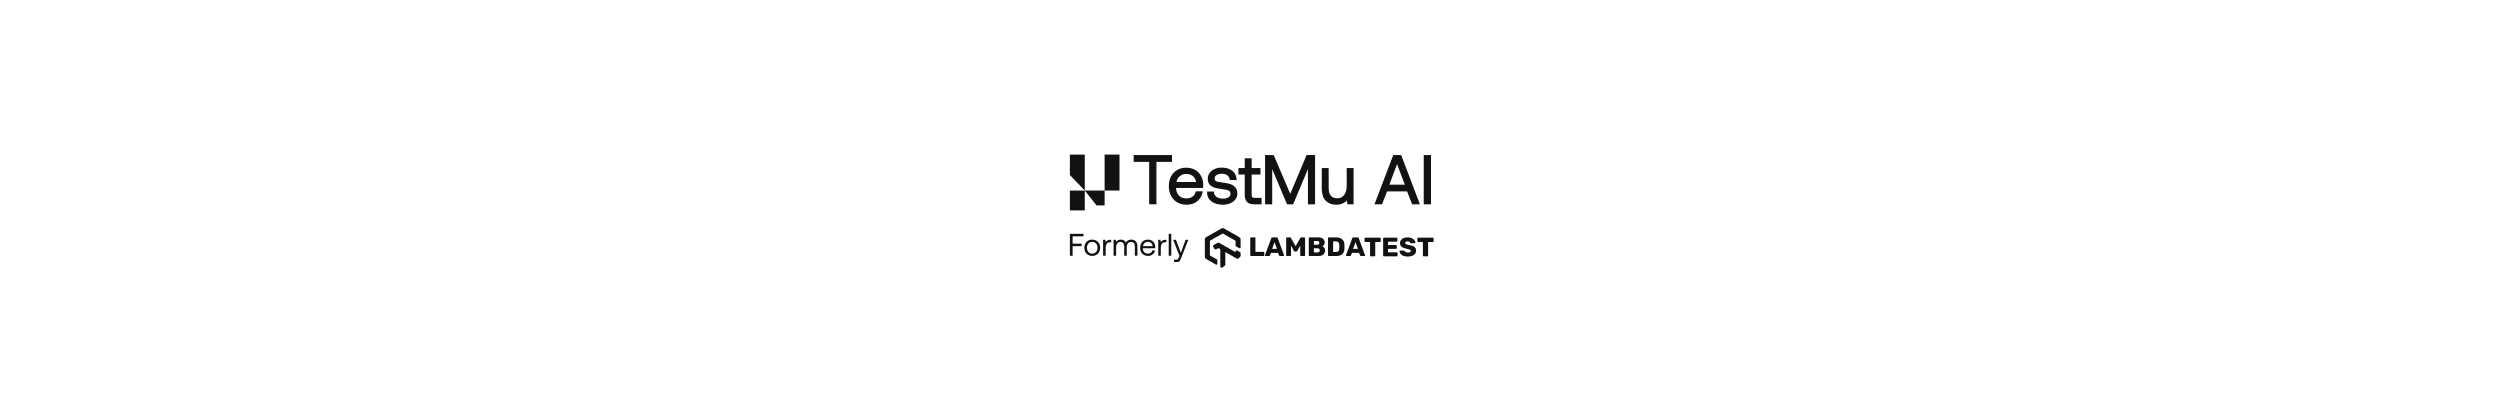
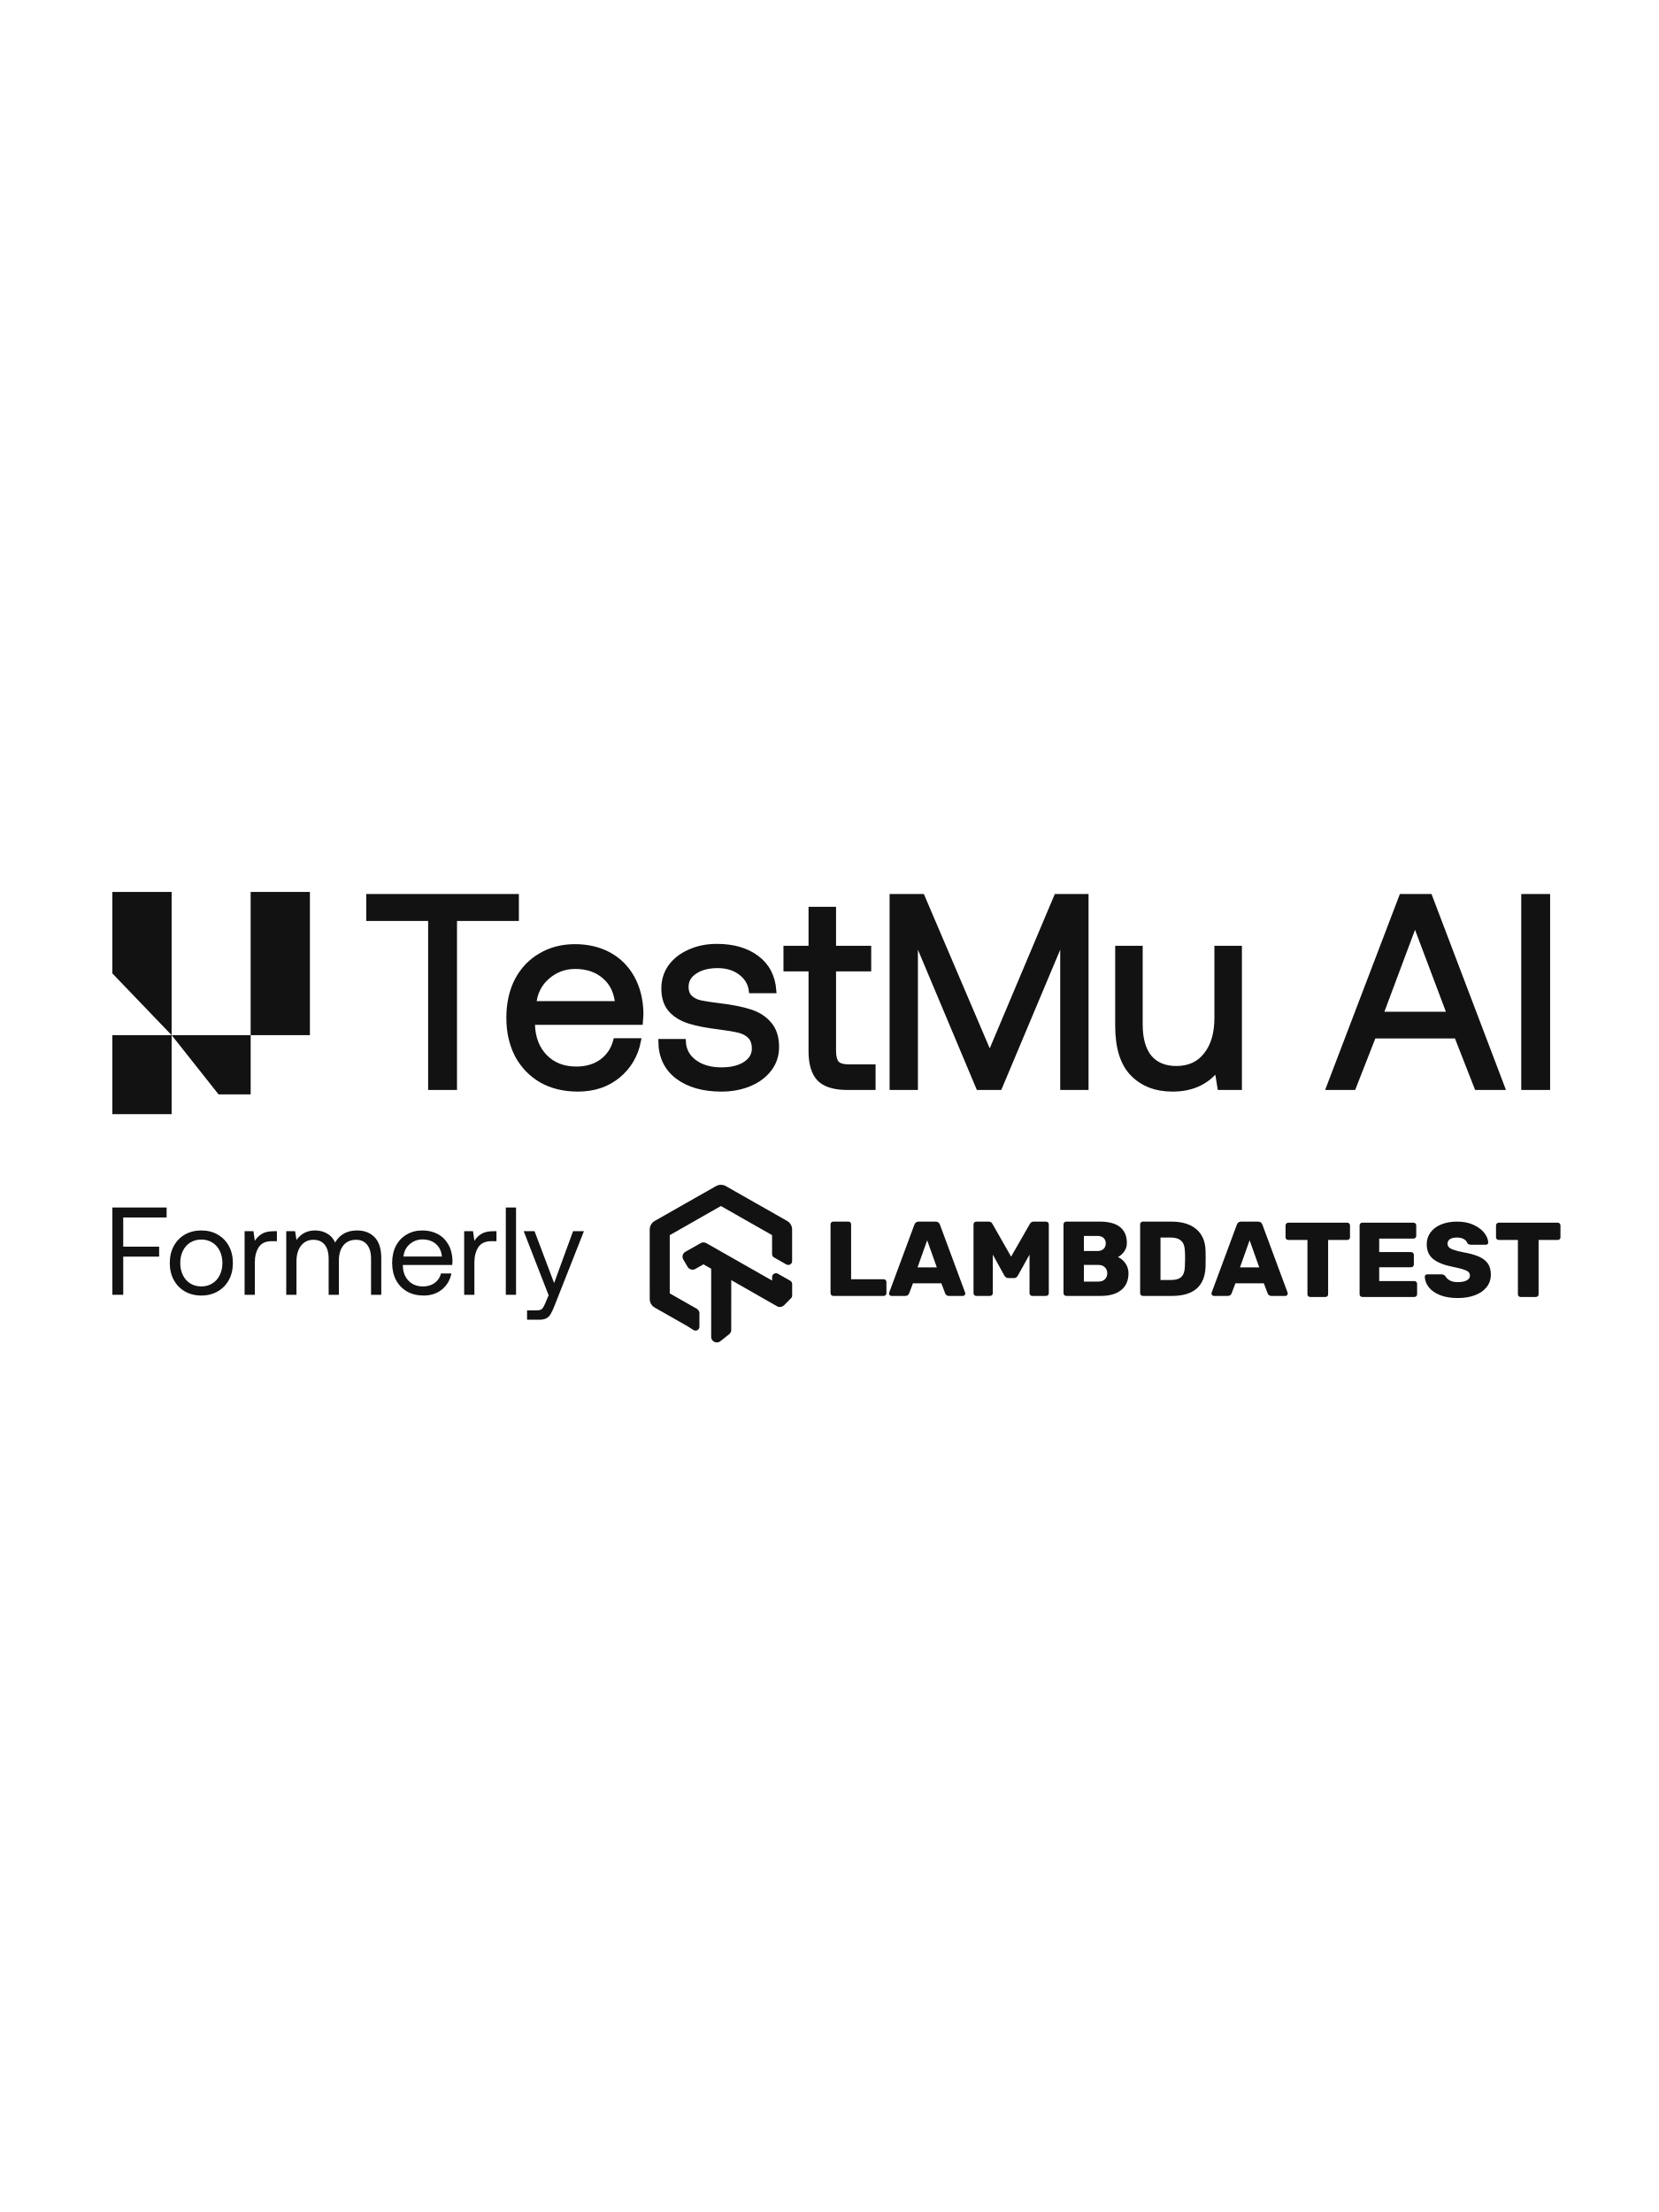
- <svg xmlns="http://www.w3.org/2000/svg" width="300" height="50" viewBox="0 0 620 620" fill="none">
+ <svg xmlns="http://www.w3.org/2000/svg" width="300" height="400" viewBox="0 0 620 620" fill="none">
  <path d="M115.818 230H93.672V283.52H115.818V230Z" fill="#121212" style="fill:#121212;fill:color(display-p3 0.071 0.071 0.071);fill-opacity:1;" />
  <path d="M64.139 230H41.992V260.451L64.139 283.52V230Z" fill="#121212" style="fill:#121212;fill:color(display-p3 0.071 0.071 0.071);fill-opacity:1;" />
  <path d="M64.139 283.521H41.992V313.049H64.139V283.521Z" fill="#121212" style="fill:#121212;fill:color(display-p3 0.071 0.071 0.071);fill-opacity:1;" />
  <path d="M93.68 283.521H64.151L81.684 305.667H93.68V283.521Z" fill="#121212" style="fill:#121212;fill:color(display-p3 0.071 0.071 0.071);fill-opacity:1;" />
  <path d="M137.84 231.737H192.95V239.886H169.826V303.043H160.964V239.886H137.84V231.737Z" fill="#121212" style="fill:#121212;fill:color(display-p3 0.071 0.071 0.071);fill-opacity:1;" />
  <path d="M190.197 277.067C190.197 271.77 191.215 267.118 193.253 263.112C195.358 259.105 198.278 256.015 202.013 253.842C205.748 251.601 210.027 250.48 214.848 250.48C219.602 250.48 223.813 251.465 227.48 253.434C231.147 255.404 234.033 258.256 236.139 261.991C238.244 265.726 239.364 270.107 239.5 275.132C239.5 275.879 239.432 277.067 239.296 278.697H198.957V279.41C199.093 284.504 200.655 288.578 203.643 291.634C206.631 294.69 210.536 296.218 215.358 296.218C219.093 296.218 222.251 295.301 224.831 293.468C227.48 291.566 229.246 288.952 230.128 285.624H238.583C237.565 290.921 235.018 295.268 230.943 298.663C226.869 301.991 221.877 303.655 215.969 303.655C210.808 303.655 206.292 302.568 202.421 300.395C198.55 298.154 195.528 295.03 193.355 291.023C191.249 286.948 190.197 282.297 190.197 277.067ZM230.842 271.77C230.434 267.356 228.77 263.927 225.85 261.482C222.998 259.037 219.365 257.815 214.95 257.815C211.012 257.815 207.548 259.105 204.56 261.686C201.572 264.266 199.874 267.628 199.467 271.77H230.842Z" fill="#121212" style="fill:#121212;fill:color(display-p3 0.071 0.071 0.071);fill-opacity:1;" />
  <path d="M255.352 285.93C255.488 289.054 256.846 291.6 259.427 293.57C262.076 295.539 265.471 296.524 269.614 296.524C273.281 296.524 276.235 295.811 278.476 294.385C280.785 292.891 281.939 290.955 281.939 288.578C281.939 286.541 281.396 284.979 280.31 283.892C279.223 282.806 277.797 282.059 276.031 281.651C274.333 281.244 271.889 280.836 268.697 280.429C264.215 279.886 260.548 279.173 257.695 278.29C254.843 277.407 252.534 276.015 250.768 274.113C249.003 272.144 248.12 269.461 248.12 266.066C248.12 263.01 248.969 260.293 250.666 257.916C252.432 255.54 254.809 253.706 257.797 252.416C260.785 251.057 264.147 250.378 267.882 250.378C273.994 250.378 278.951 251.805 282.754 254.657C286.625 257.509 288.765 261.584 289.172 266.881H280.819C280.479 264.164 279.155 261.923 276.846 260.158C274.537 258.392 271.651 257.509 268.188 257.509C264.656 257.509 261.804 258.256 259.631 259.75C257.458 261.176 256.371 263.078 256.371 265.455C256.371 267.22 256.88 268.579 257.899 269.529C258.918 270.48 260.208 271.125 261.77 271.465C263.4 271.804 265.845 272.178 269.104 272.585C273.654 273.129 277.389 273.876 280.31 274.826C283.298 275.777 285.675 277.305 287.44 279.41C289.274 281.516 290.191 284.368 290.191 287.967C290.191 291.091 289.274 293.841 287.44 296.218C285.607 298.595 283.128 300.429 280.004 301.719C276.88 303.009 273.417 303.655 269.614 303.655C262.823 303.655 257.356 302.093 253.213 298.969C249.138 295.845 247.067 291.498 246.999 285.93H255.352Z" fill="#121212" style="fill:#121212;fill:color(display-p3 0.071 0.071 0.071);fill-opacity:1;" />
  <path d="M303.13 258.731H293.758V251.091H303.13V236.525H311.483V251.091H324.624V258.731H311.483V289.393C311.483 291.566 311.891 293.128 312.706 294.079C313.588 294.962 315.082 295.403 317.188 295.403H326.254V303.043H316.678C311.789 303.043 308.291 301.957 306.186 299.784C304.149 297.61 303.13 294.181 303.13 289.495V258.731Z" fill="#121212" style="fill:#121212;fill:color(display-p3 0.071 0.071 0.071);fill-opacity:1;" />
  <path d="M333.419 231.737H344.624L369.887 290.921L394.844 231.737H405.846V303.043H397.187V246.813L373.554 303.043H365.71L342.077 246.813V303.043H333.419V231.737Z" fill="#121212" style="fill:#121212;fill:color(display-p3 0.071 0.071 0.071);fill-opacity:1;" />
  <path d="M463.164 251.091V303.043H455.931L454.811 296.116C450.872 301.142 445.337 303.655 438.207 303.655C432.027 303.655 427.069 301.753 423.334 297.95C419.599 294.147 417.731 288.171 417.731 280.022V251.091H426.084V279.512C426.084 284.877 427.239 288.986 429.548 291.838C431.925 294.622 435.286 296.015 439.633 296.015C444.386 296.015 448.088 294.317 450.736 290.921C453.453 287.526 454.811 282.908 454.811 277.067V251.091H463.164Z" fill="#121212" style="fill:#121212;fill:color(display-p3 0.071 0.071 0.071);fill-opacity:1;" />
  <path d="M496.627 303.043L523.825 231.737H534.318L561.414 303.043H551.94L544.402 283.791H513.333L505.795 303.043H496.627ZM515.982 275.743H541.754L528.817 241.414L515.982 275.743Z" fill="#121212" style="fill:#121212;fill:color(display-p3 0.071 0.071 0.071);fill-opacity:1;" />
  <path d="M569.482 231.737H578.345V303.043H569.482V231.737Z" fill="#121212" style="fill:#121212;fill:color(display-p3 0.071 0.071 0.071);fill-opacity:1;" />
  <path d="M137.84 231.737H192.95V239.886H169.826V303.043H160.964V239.886H137.84V231.737Z" stroke="#121212" style="stroke:#121212;stroke:color(display-p3 0.071 0.071 0.071);stroke-opacity:1;" stroke-width="1.927" />
  <path d="M190.197 277.067C190.197 271.77 191.215 267.118 193.253 263.112C195.358 259.105 198.278 256.015 202.013 253.842C205.748 251.601 210.027 250.48 214.848 250.48C219.602 250.48 223.813 251.465 227.48 253.434C231.147 255.404 234.033 258.256 236.139 261.991C238.244 265.726 239.364 270.107 239.5 275.132C239.5 275.879 239.432 277.067 239.296 278.697H198.957V279.41C199.093 284.504 200.655 288.578 203.643 291.634C206.631 294.69 210.536 296.218 215.358 296.218C219.093 296.218 222.251 295.301 224.831 293.468C227.48 291.566 229.246 288.952 230.128 285.624H238.583C237.565 290.921 235.018 295.268 230.943 298.663C226.869 301.991 221.877 303.655 215.969 303.655C210.808 303.655 206.292 302.568 202.421 300.395C198.55 298.154 195.528 295.03 193.355 291.023C191.249 286.948 190.197 282.297 190.197 277.067ZM230.842 271.77C230.434 267.356 228.77 263.927 225.85 261.482C222.998 259.037 219.365 257.815 214.95 257.815C211.012 257.815 207.548 259.105 204.56 261.686C201.572 264.266 199.874 267.628 199.467 271.77H230.842Z" stroke="#121212" style="stroke:#121212;stroke:color(display-p3 0.071 0.071 0.071);stroke-opacity:1;" stroke-width="1.927" />
  <path d="M255.352 285.93C255.488 289.054 256.846 291.6 259.427 293.57C262.076 295.539 265.471 296.524 269.614 296.524C273.281 296.524 276.235 295.811 278.476 294.385C280.785 292.891 281.939 290.955 281.939 288.578C281.939 286.541 281.396 284.979 280.31 283.892C279.223 282.806 277.797 282.059 276.031 281.651C274.333 281.244 271.889 280.836 268.697 280.429C264.215 279.886 260.548 279.173 257.695 278.29C254.843 277.407 252.534 276.015 250.768 274.113C249.003 272.144 248.12 269.461 248.12 266.066C248.12 263.01 248.969 260.293 250.666 257.916C252.432 255.54 254.809 253.706 257.797 252.416C260.785 251.057 264.147 250.378 267.882 250.378C273.994 250.378 278.951 251.805 282.754 254.657C286.625 257.509 288.765 261.584 289.172 266.881H280.819C280.479 264.164 279.155 261.923 276.846 260.158C274.537 258.392 271.651 257.509 268.188 257.509C264.656 257.509 261.804 258.256 259.631 259.75C257.458 261.176 256.371 263.078 256.371 265.455C256.371 267.22 256.88 268.579 257.899 269.529C258.918 270.48 260.208 271.125 261.77 271.465C263.4 271.804 265.845 272.178 269.104 272.585C273.654 273.129 277.389 273.876 280.31 274.826C283.298 275.777 285.675 277.305 287.44 279.41C289.274 281.516 290.191 284.368 290.191 287.967C290.191 291.091 289.274 293.841 287.44 296.218C285.607 298.595 283.128 300.429 280.004 301.719C276.88 303.009 273.417 303.655 269.614 303.655C262.823 303.655 257.356 302.093 253.213 298.969C249.138 295.845 247.067 291.498 246.999 285.93H255.352Z" stroke="#121212" style="stroke:#121212;stroke:color(display-p3 0.071 0.071 0.071);stroke-opacity:1;" stroke-width="1.927" />
  <path d="M303.13 258.731H293.758V251.091H303.13V236.525H311.483V251.091H324.624V258.731H311.483V289.393C311.483 291.566 311.891 293.128 312.706 294.079C313.588 294.962 315.082 295.403 317.188 295.403H326.254V303.043H316.678C311.789 303.043 308.291 301.957 306.186 299.784C304.149 297.61 303.13 294.181 303.13 289.495V258.731Z" stroke="#121212" style="stroke:#121212;stroke:color(display-p3 0.071 0.071 0.071);stroke-opacity:1;" stroke-width="1.927" />
  <path d="M333.419 231.737H344.624L369.887 290.921L394.844 231.737H405.846V303.043H397.187V246.813L373.554 303.043H365.71L342.077 246.813V303.043H333.419V231.737Z" stroke="#121212" style="stroke:#121212;stroke:color(display-p3 0.071 0.071 0.071);stroke-opacity:1;" stroke-width="1.927" />
  <path d="M463.164 251.091V303.043H455.931L454.811 296.116C450.872 301.142 445.337 303.655 438.207 303.655C432.027 303.655 427.069 301.753 423.334 297.95C419.599 294.147 417.731 288.171 417.731 280.022V251.091H426.084V279.512C426.084 284.877 427.239 288.986 429.548 291.838C431.925 294.622 435.286 296.015 439.633 296.015C444.386 296.015 448.088 294.317 450.736 290.921C453.453 287.526 454.811 282.908 454.811 277.067V251.091H463.164Z" stroke="#121212" style="stroke:#121212;stroke:color(display-p3 0.071 0.071 0.071);stroke-opacity:1;" stroke-width="1.927" />
  <path d="M496.627 303.043L523.825 231.737H534.318L561.414 303.043H551.94L544.402 283.791H513.333L505.795 303.043H496.627ZM515.982 275.743H541.754L528.817 241.414L515.982 275.743Z" stroke="#121212" style="stroke:#121212;stroke:color(display-p3 0.071 0.071 0.071);stroke-opacity:1;" stroke-width="1.927" />
  <path d="M569.482 231.737H578.345V303.043H569.482V231.737Z" stroke="#121212" style="stroke:#121212;stroke:color(display-p3 0.071 0.071 0.071);stroke-opacity:1;" stroke-width="1.927" />
  <path d="M42 347.933H62.272V351.661H46.054V362.566H59.476V366.294H46.054V380.555H42V347.933Z" fill="#121212" style="fill:#121212;fill:color(display-p3 0.071 0.071 0.071);fill-opacity:1;" />
  <path d="M75.239 380.835C72.94 380.835 70.889 380.322 69.087 379.297C67.317 378.271 65.934 376.842 64.94 375.009C63.946 373.176 63.448 371.063 63.448 368.671C63.448 366.279 63.946 364.166 64.94 362.333C65.934 360.5 67.317 359.071 69.087 358.046C70.889 357.02 72.94 356.508 75.239 356.508C77.538 356.508 79.573 357.02 81.344 358.046C83.146 359.071 84.544 360.5 85.538 362.333C86.533 364.166 87.03 366.279 87.03 368.671C87.03 371.063 86.533 373.176 85.538 375.009C84.544 376.842 83.146 378.271 81.344 379.297C79.573 380.322 77.538 380.835 75.239 380.835ZM75.239 377.433C76.793 377.433 78.16 377.06 79.34 376.314C80.552 375.568 81.484 374.528 82.136 373.192C82.789 371.856 83.115 370.349 83.115 368.671C83.115 366.993 82.789 365.487 82.136 364.151C81.484 362.815 80.552 361.774 79.34 361.028C78.16 360.282 76.793 359.91 75.239 359.91C73.686 359.91 72.303 360.282 71.091 361.028C69.911 361.774 68.994 362.815 68.342 364.151C67.689 365.487 67.363 366.993 67.363 368.671C67.363 370.349 67.689 371.856 68.342 373.192C68.994 374.528 69.911 375.568 71.091 376.314C72.303 377.06 73.686 377.433 75.239 377.433Z" fill="#121212" style="fill:#121212;fill:color(display-p3 0.071 0.071 0.071);fill-opacity:1;" />
  <path d="M103.482 356.787V360.516H101.571C99.303 360.516 97.672 361.277 96.678 362.799C95.715 364.321 95.233 366.201 95.233 368.438V380.555H91.412V356.787H94.721L95.233 360.376C95.917 359.288 96.802 358.418 97.89 357.766C98.977 357.113 100.484 356.787 102.41 356.787H103.482Z" fill="#121212" style="fill:#121212;fill:color(display-p3 0.071 0.071 0.071);fill-opacity:1;" />
  <path d="M133.494 356.508C136.166 356.508 138.325 357.346 139.972 359.024C141.65 360.702 142.488 363.312 142.488 366.854V380.555H138.667V367.087C138.667 364.787 138.17 363.032 137.176 361.82C136.212 360.609 134.83 360.003 133.028 360.003C131.04 360.003 129.471 360.702 128.321 362.1C127.203 363.498 126.643 365.409 126.643 367.832V380.555H122.822V367.087C122.822 364.787 122.325 363.032 121.331 361.82C120.336 360.609 118.923 360.003 117.09 360.003C115.163 360.003 113.625 360.749 112.476 362.24C111.357 363.7 110.798 365.626 110.798 368.019V380.555H106.977V356.787H110.286L110.798 360.049C112.507 357.688 114.822 356.508 117.742 356.508C119.451 356.508 120.958 356.896 122.263 357.673C123.599 358.418 124.593 359.537 125.245 361.028C126.954 358.014 129.704 356.508 133.494 356.508Z" fill="#121212" style="fill:#121212;fill:color(display-p3 0.071 0.071 0.071);fill-opacity:1;" />
  <path d="M146.552 368.671C146.552 366.248 147.018 364.12 147.95 362.286C148.913 360.453 150.249 359.04 151.958 358.046C153.666 357.02 155.624 356.508 157.83 356.508C160.004 356.508 161.931 356.958 163.608 357.859C165.286 358.76 166.607 360.065 167.57 361.774C168.533 363.483 169.046 365.487 169.108 367.786C169.108 368.127 169.077 368.671 169.014 369.417H150.56V369.743C150.622 372.073 151.336 373.937 152.703 375.335C154.07 376.733 155.857 377.433 158.063 377.433C159.771 377.433 161.216 377.013 162.397 376.174C163.608 375.304 164.416 374.108 164.82 372.586H168.688C168.222 375.009 167.057 376.998 165.193 378.551C163.329 380.073 161.045 380.835 158.342 380.835C155.981 380.835 153.915 380.337 152.144 379.343C150.373 378.318 148.991 376.889 147.996 375.056C147.033 373.192 146.552 371.063 146.552 368.671ZM165.146 366.248C164.96 364.228 164.199 362.659 162.863 361.541C161.558 360.422 159.896 359.863 157.876 359.863C156.074 359.863 154.49 360.453 153.123 361.634C151.756 362.815 150.979 364.353 150.793 366.248H165.146Z" fill="#121212" style="fill:#121212;fill:color(display-p3 0.071 0.071 0.071);fill-opacity:1;" />
  <path d="M185.539 356.787V360.516H183.628C181.36 360.516 179.729 361.277 178.734 362.799C177.771 364.321 177.29 366.201 177.29 368.438V380.555H173.468V356.787H176.777L177.29 360.376C177.973 359.288 178.859 358.418 179.946 357.766C181.034 357.113 182.54 356.787 184.467 356.787H185.539Z" fill="#121212" style="fill:#121212;fill:color(display-p3 0.071 0.071 0.071);fill-opacity:1;" />
  <path d="M189.033 347.933H192.855V380.555H189.033V347.933Z" fill="#121212" style="fill:#121212;fill:color(display-p3 0.071 0.071 0.071);fill-opacity:1;" />
  <path d="M199.768 356.787L207.084 376.174L214.168 356.787H218.222L207.271 384.563C206.711 385.992 206.214 387.064 205.779 387.778C205.344 388.493 204.801 389.021 204.148 389.363C203.496 389.705 202.626 389.876 201.538 389.876H196.971V386.38H200.373C201.119 386.38 201.678 386.303 202.051 386.147C202.424 385.992 202.719 385.728 202.937 385.355C203.185 385.013 203.48 384.423 203.822 383.584L205.034 380.741L195.713 356.787H199.768Z" fill="#121212" style="fill:#121212;fill:color(display-p3 0.071 0.071 0.071);fill-opacity:1;" />
  <path d="M261.679 361.356C262.353 360.884 263.247 360.841 263.971 361.253L264.77 361.711L288.556 375.237V373.911C288.556 372.819 289.756 372.138 290.717 372.682L295.32 375.291C295.767 375.544 296.043 376.013 296.043 376.52V380.84C296.043 381.21 295.896 381.566 295.633 381.832L293.462 384.008C292.648 385.032 291.454 385.44 290.388 384.836L273.281 375.077L273.277 393.49C273.337 394.181 273.047 394.857 272.496 395.294C271.957 395.723 271.957 395.723 269.342 397.801C268.95 398.159 268.436 398.358 267.899 398.358C266.729 398.358 265.78 397.424 265.78 396.272L265.783 370.811L262.9 369.171L261.443 369.996C261.374 370.044 261.398 370.03 259.928 370.865C258.891 371.462 257.585 371.146 256.988 370.134C256.847 369.893 256.847 369.893 256.177 368.754L255.372 367.387C254.769 366.364 255.091 365.081 256.12 364.496C256.372 364.354 256.372 364.353 257.535 363.696L261.046 361.708L261.679 361.356ZM269.599 339.455C270.293 339.488 270.979 339.712 271.459 340.048L282.129 346.117L282.72 346.445C282.762 346.469 286.321 348.494 293.565 352.616L294.157 352.949C294.737 353.279 295.211 353.75 295.54 354.319C295.864 354.882 296.034 355.522 296.028 356.16L296.03 367.983C296.03 369.076 294.828 369.758 293.866 369.212L289.263 366.592C288.817 366.339 288.543 365.871 288.543 365.365V358.26L279.17 352.926C279.089 352.887 278.906 352.785 278.399 352.496L269.421 347.381L260.08 352.691C259.991 352.749 259.99 352.749 259.937 352.783C259.901 352.804 259.275 353.162 259.275 353.162L250.301 358.261V380.026L259.679 385.362C259.739 385.392 259.868 385.465 260.465 385.803L260.658 385.972L260.818 386.183C261.173 386.45 261.385 386.866 261.385 387.31V392.524C261.385 393.628 260.159 394.309 259.183 393.729L256.719 392.172L256.129 391.845C256.083 391.82 252.675 389.88 245.275 385.67L244.688 385.338C244.108 385.009 243.632 384.537 243.304 383.968C242.979 383.404 242.809 382.764 242.815 382.128L242.812 369.144V356.139C242.812 355.449 243.011 354.774 243.38 354.195C243.745 353.614 244.273 353.137 244.822 352.876L255.527 346.787L256.111 346.45C256.306 346.34 256.306 346.34 256.701 346.119L266.955 340.293L267.554 339.944C268.178 339.59 268.883 339.422 269.599 339.455Z" fill="#121212" style="fill:#121212;fill:color(display-p3 0.071 0.071 0.071);fill-opacity:1;" />
  <path fill-rule="evenodd" clip-rule="evenodd" d="M311.399 380.976C311.129 380.976 310.893 380.877 310.691 380.679C310.489 380.481 310.387 380.249 310.387 379.985V354.196C310.387 353.906 310.489 353.668 310.691 353.483C310.893 353.297 311.129 353.205 311.399 353.205H317.066C317.363 353.205 317.606 353.297 317.795 353.483C317.984 353.668 318.078 353.906 318.078 354.196V374.748H330.222C330.518 374.748 330.768 374.847 330.97 375.045C331.173 375.244 331.274 375.488 331.274 375.779V379.985C331.274 380.276 331.173 380.514 330.97 380.699C330.768 380.884 330.518 380.976 330.222 380.976H311.399ZM333.097 380.976C332.881 380.976 332.685 380.891 332.51 380.718C332.334 380.546 332.247 380.355 332.247 380.143C332.247 379.985 332.261 379.866 332.288 379.786L341.719 354.355C341.989 353.588 342.529 353.205 343.338 353.205H349.653C350.462 353.205 351.002 353.588 351.272 354.355L360.704 379.786C360.731 379.866 360.744 379.985 360.744 380.143C360.744 380.355 360.656 380.546 360.481 380.718C360.306 380.891 360.11 380.976 359.894 380.976H354.631C353.984 380.976 353.525 380.685 353.256 380.103L351.798 376.255H341.193L339.736 380.103C339.466 380.685 339.007 380.976 338.359 380.976H333.097ZM342.901 370.307H350.106L346.504 360.189L342.901 370.307ZM364.876 380.976C364.58 380.976 364.33 380.884 364.128 380.699C363.926 380.514 363.824 380.276 363.824 379.985V354.236C363.824 353.945 363.926 353.7 364.128 353.502C364.33 353.304 364.58 353.205 364.876 353.205H369.451C370.125 353.205 370.611 353.496 370.908 354.077L377.87 366.297L384.873 354.077C385.17 353.496 385.656 353.205 386.33 353.205H390.904C391.201 353.205 391.451 353.304 391.653 353.502C391.855 353.7 391.957 353.945 391.957 354.236V379.985C391.957 380.276 391.855 380.514 391.653 380.699C391.451 380.884 391.201 380.976 390.904 380.976H385.763C385.494 380.976 385.258 380.877 385.055 380.679C384.853 380.481 384.752 380.249 384.752 379.985V365.543L380.38 373.399C380.029 374.007 379.557 374.311 378.963 374.311H376.777C376.237 374.311 375.765 374.007 375.361 373.399L371.029 365.543V379.985C371.029 380.276 370.928 380.514 370.726 380.699C370.523 380.884 370.274 380.976 369.977 380.976H364.876ZM398.464 380.976C398.194 380.976 397.958 380.877 397.756 380.679C397.553 380.481 397.452 380.249 397.452 379.985V354.236C397.452 353.945 397.546 353.7 397.735 353.502C397.924 353.304 398.168 353.205 398.464 353.205H410.972C414.399 353.205 416.949 353.892 418.623 355.268C420.296 356.643 421.132 358.6 421.132 361.139C421.132 362.409 420.788 363.507 420.1 364.432C419.412 365.358 418.649 366.033 417.813 366.456C418.92 366.932 419.85 367.719 420.606 368.816C421.362 369.914 421.74 371.151 421.74 372.526C421.74 375.197 420.842 377.274 419.048 378.755C417.253 380.236 414.683 380.976 411.336 380.976H398.464ZM410.126 364.191C411.124 364.191 411.893 363.927 412.433 363.398C412.972 362.869 413.242 362.182 413.242 361.336C413.242 360.516 412.979 359.849 412.453 359.333C411.927 358.817 411.152 358.56 410.126 358.56H405.069V364.191H410.126ZM410.491 375.617C411.543 375.617 412.359 375.32 412.939 374.725C413.518 374.13 413.809 373.397 413.809 372.524C413.809 371.625 413.512 370.878 412.918 370.283C412.325 369.689 411.516 369.391 410.491 369.391H405.069V375.617H410.491ZM427.102 380.976C426.832 380.976 426.596 380.877 426.394 380.679C426.191 380.481 426.09 380.249 426.09 379.985V354.236C426.09 353.945 426.185 353.7 426.373 353.502C426.562 353.304 426.805 353.205 427.102 353.205H437.748C441.742 353.205 444.845 354.137 447.058 356.002C449.271 357.866 450.432 360.544 450.539 364.036C450.566 364.803 450.58 365.821 450.58 367.091C450.58 368.36 450.566 369.365 450.539 370.106C450.269 377.353 446.073 380.976 437.95 380.976H427.102ZM437.75 375.023C439.45 375.023 440.705 374.626 441.515 373.833C442.324 373.04 442.756 371.769 442.81 370.024C442.864 369.257 442.891 368.265 442.891 367.048C442.891 365.831 442.864 364.853 442.81 364.112C442.756 362.42 442.29 361.17 441.414 360.363C440.536 359.556 439.248 359.153 437.548 359.153H433.702V375.023H437.75ZM453.61 380.976C453.394 380.976 453.199 380.891 453.023 380.718C452.847 380.546 452.76 380.355 452.76 380.143C452.76 379.985 452.773 379.866 452.8 379.786L462.231 354.355C462.502 353.588 463.042 353.205 463.851 353.205H470.166C470.976 353.205 471.515 353.588 471.785 354.355L481.216 379.786C481.244 379.866 481.256 379.985 481.256 380.143C481.256 380.355 481.169 380.546 480.994 380.718C480.819 380.891 480.623 380.976 480.407 380.976H475.145C474.497 380.976 474.038 380.685 473.768 380.103L472.311 376.255H461.705L460.248 380.103C459.979 380.685 459.52 380.976 458.873 380.976H453.61ZM463.404 370.307H470.609L467.007 360.189L463.404 370.307Z" fill="#121212" style="fill:#121212;fill:color(display-p3 0.071 0.071 0.071);fill-opacity:1;" />
  <path fill-rule="evenodd" clip-rule="evenodd" d="M489.669 381.373C489.372 381.373 489.123 381.281 488.92 381.096C488.717 380.911 488.616 380.673 488.616 380.382V360.068H481.492C481.195 360.068 480.946 359.976 480.743 359.791C480.541 359.605 480.439 359.368 480.439 359.077V354.633C480.439 354.342 480.541 354.097 480.743 353.899C480.946 353.701 481.195 353.602 481.492 353.602H503.472C503.768 353.602 504.018 353.701 504.221 353.899C504.423 354.097 504.524 354.342 504.524 354.633V359.077C504.524 359.368 504.423 359.605 504.221 359.791C504.018 359.976 503.768 360.068 503.472 360.068H496.348V380.382C496.348 380.673 496.246 380.911 496.044 381.096C495.842 381.281 495.592 381.373 495.296 381.373H489.669ZM509.117 381.373C508.848 381.373 508.611 381.274 508.409 381.076C508.207 380.878 508.105 380.646 508.105 380.382V354.633C508.105 354.342 508.2 354.097 508.389 353.899C508.578 353.701 508.821 353.602 509.117 353.602H528.223C528.52 353.602 528.77 353.701 528.972 353.899C529.175 354.097 529.276 354.342 529.276 354.633V358.561C529.276 358.852 529.175 359.09 528.972 359.275C528.77 359.46 528.52 359.553 528.223 359.553H515.433V364.591H527.333C527.63 364.591 527.879 364.691 528.082 364.889C528.285 365.087 528.385 365.332 528.385 365.623V369.233C528.385 369.524 528.285 369.769 528.082 369.967C527.879 370.165 527.63 370.265 527.333 370.265H515.433V375.422H528.547C528.844 375.422 529.094 375.522 529.296 375.72C529.498 375.918 529.6 376.163 529.6 376.454V380.382C529.6 380.673 529.498 380.911 529.296 381.096C529.094 381.281 528.844 381.373 528.547 381.373H509.117ZM544.811 381.771C542.194 381.771 539.968 381.401 538.132 380.66C536.298 379.92 534.908 378.941 533.963 377.724C533.019 376.508 532.52 375.185 532.466 373.757C532.466 373.519 532.553 373.32 532.729 373.162C532.904 373.003 533.113 372.924 533.356 372.924H538.74C539.063 372.924 539.326 372.977 539.529 373.083C539.732 373.188 539.954 373.373 540.197 373.638C540.548 374.272 541.094 374.795 541.836 375.205C542.579 375.615 543.57 375.82 544.811 375.82C546.269 375.82 547.389 375.602 548.171 375.166C548.954 374.729 549.345 374.128 549.345 373.36C549.345 372.805 549.143 372.349 548.738 371.992C548.333 371.634 547.686 371.317 546.795 371.039C545.905 370.762 544.623 370.451 542.949 370.107C539.685 369.472 537.242 368.507 535.623 367.211C534.004 365.915 533.195 364.063 533.195 361.657C533.195 360.017 533.659 358.555 534.591 357.272C535.521 355.989 536.844 354.991 538.557 354.277C540.271 353.563 542.262 353.206 544.528 353.206C546.903 353.206 548.961 353.609 550.701 354.416C552.442 355.223 553.778 356.228 554.709 357.431C555.64 358.635 556.132 359.818 556.186 360.982C556.186 361.22 556.105 361.425 555.943 361.597C555.781 361.769 555.579 361.855 555.336 361.855H549.669C549.075 361.855 548.616 361.617 548.293 361.14C548.13 360.585 547.713 360.116 547.038 359.732C546.364 359.349 545.527 359.157 544.528 359.157C543.395 359.157 542.517 359.356 541.897 359.752C541.276 360.149 540.966 360.731 540.966 361.498C540.966 362.265 541.371 362.867 542.181 363.303C542.99 363.74 544.502 364.182 546.714 364.632C549.251 365.081 551.268 365.644 552.765 366.318C554.263 366.992 555.369 367.866 556.085 368.936C556.8 370.008 557.157 371.364 557.157 373.003C557.157 374.802 556.631 376.362 555.579 377.685C554.527 379.007 553.069 380.019 551.207 380.72C549.345 381.421 547.213 381.771 544.811 381.771V381.771ZM568.32 381.373C568.023 381.373 567.773 381.281 567.571 381.096C567.369 380.911 567.268 380.673 567.268 380.382V360.068H560.144C559.847 360.068 559.598 359.976 559.395 359.791C559.193 359.605 559.092 359.368 559.092 359.077V354.633C559.092 354.342 559.193 354.097 559.395 353.899C559.598 353.701 559.847 353.602 560.144 353.602H582.123C582.42 353.602 582.67 353.701 582.872 353.899C583.075 354.097 583.176 354.342 583.176 354.633V359.077C583.176 359.368 583.075 359.605 582.872 359.791C582.67 359.976 582.42 360.068 582.123 360.068H574.999V380.382C574.999 380.673 574.898 380.911 574.695 381.096C574.493 381.281 574.244 381.373 573.948 381.373H568.32Z" fill="#121212" style="fill:#121212;fill:color(display-p3 0.071 0.071 0.071);fill-opacity:1;" />
</svg>
